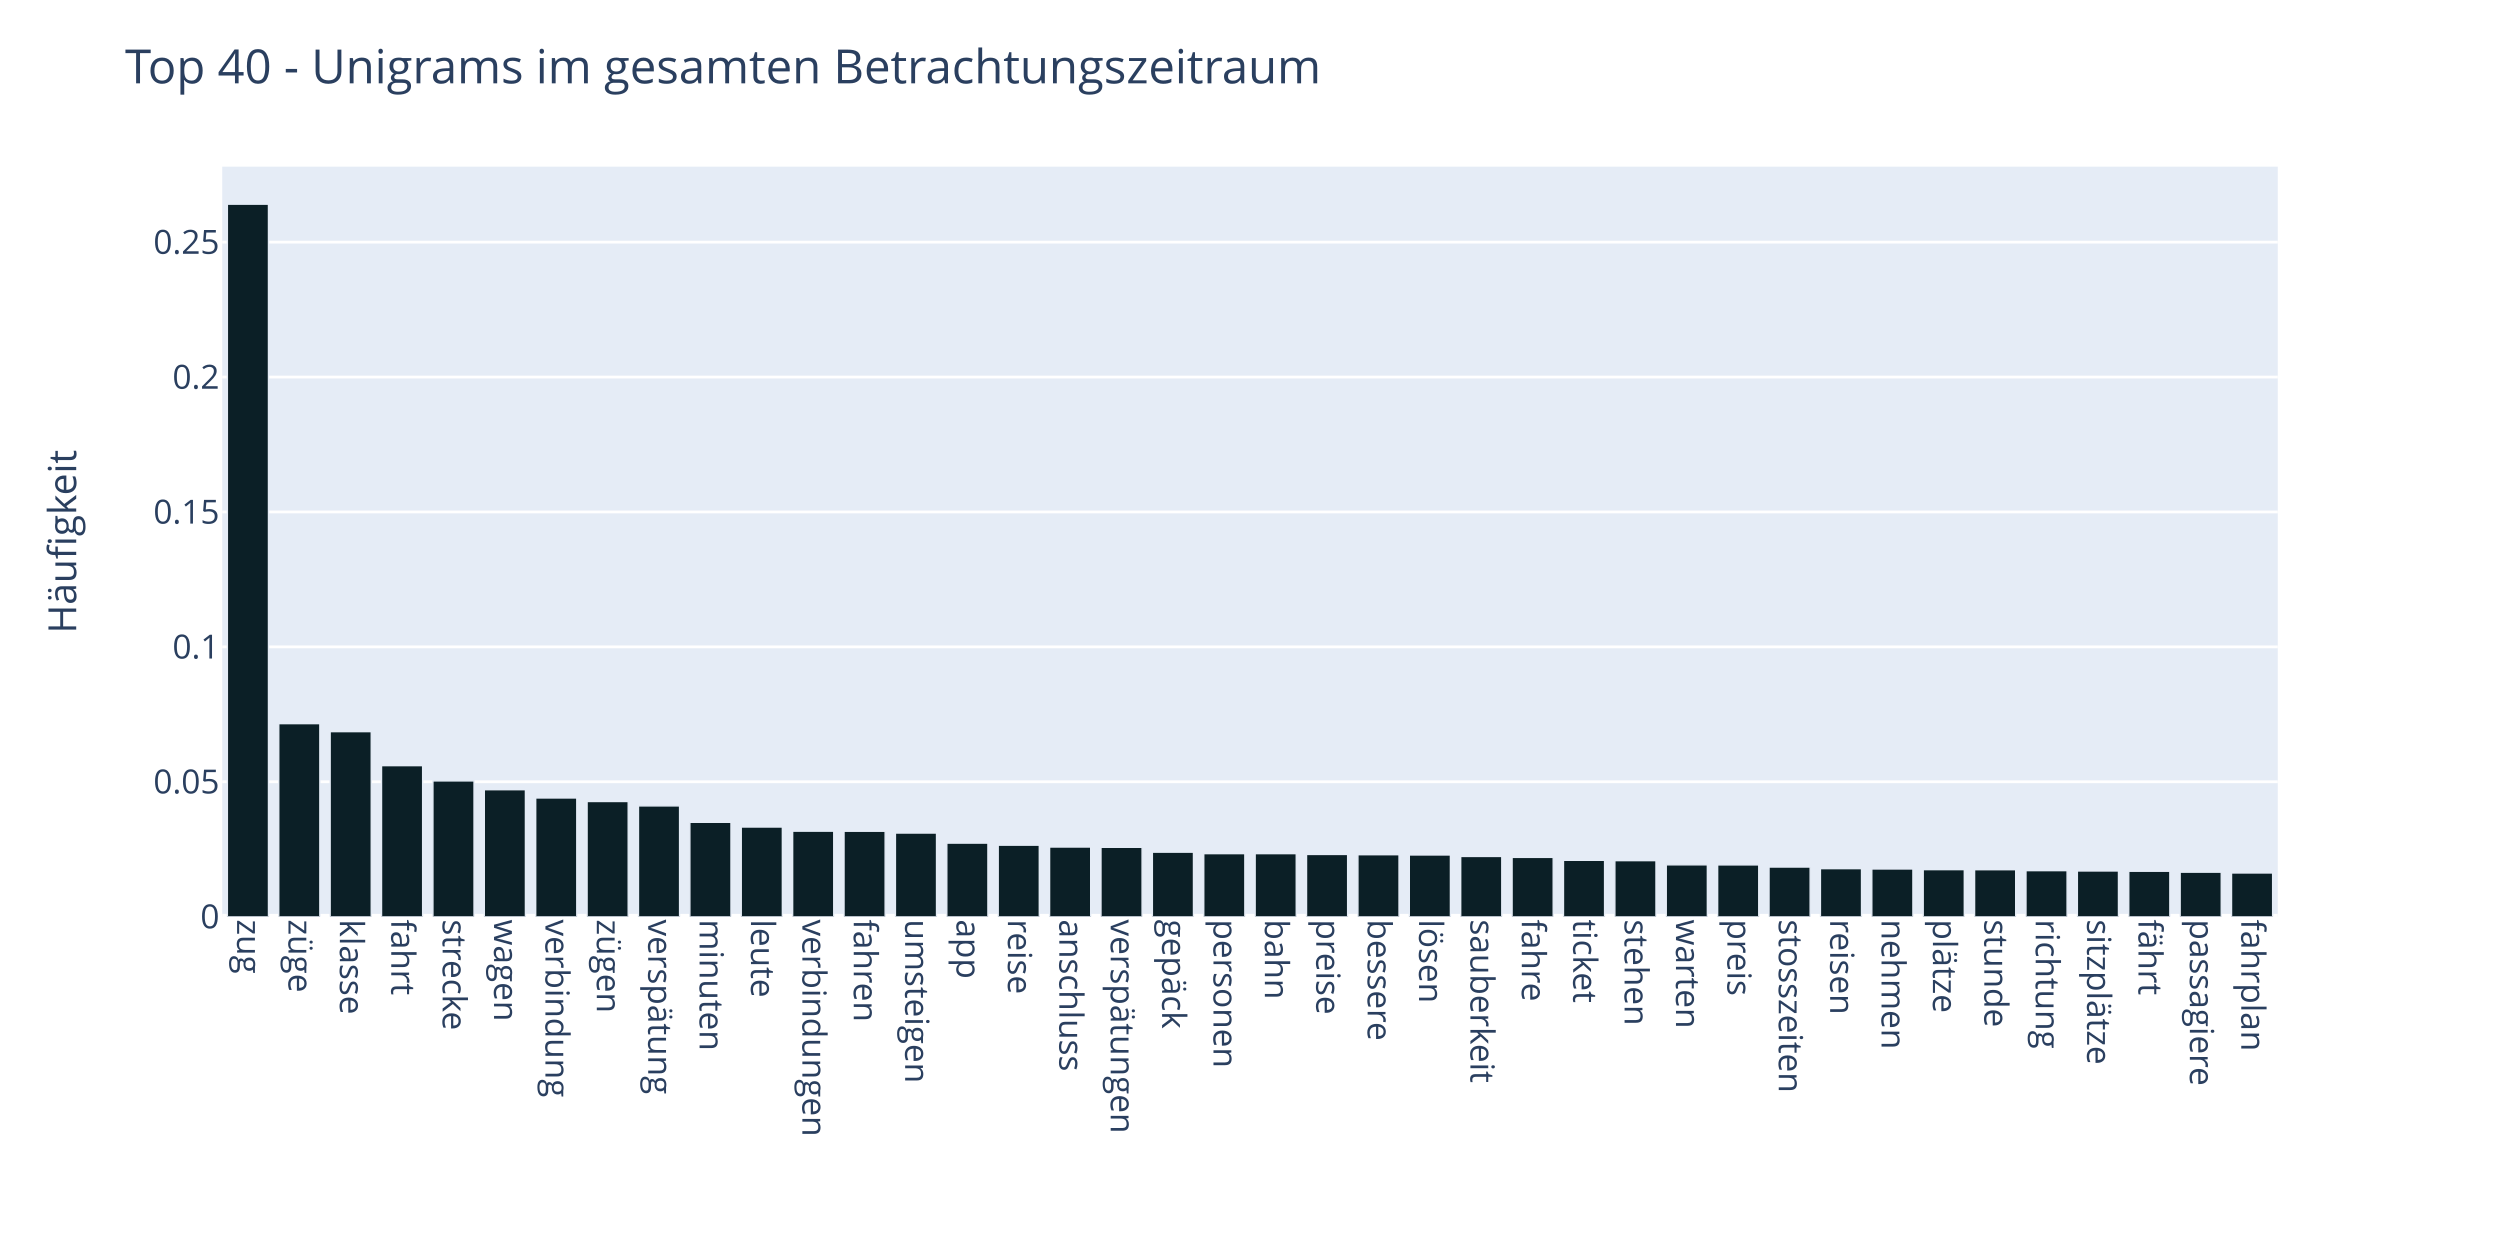
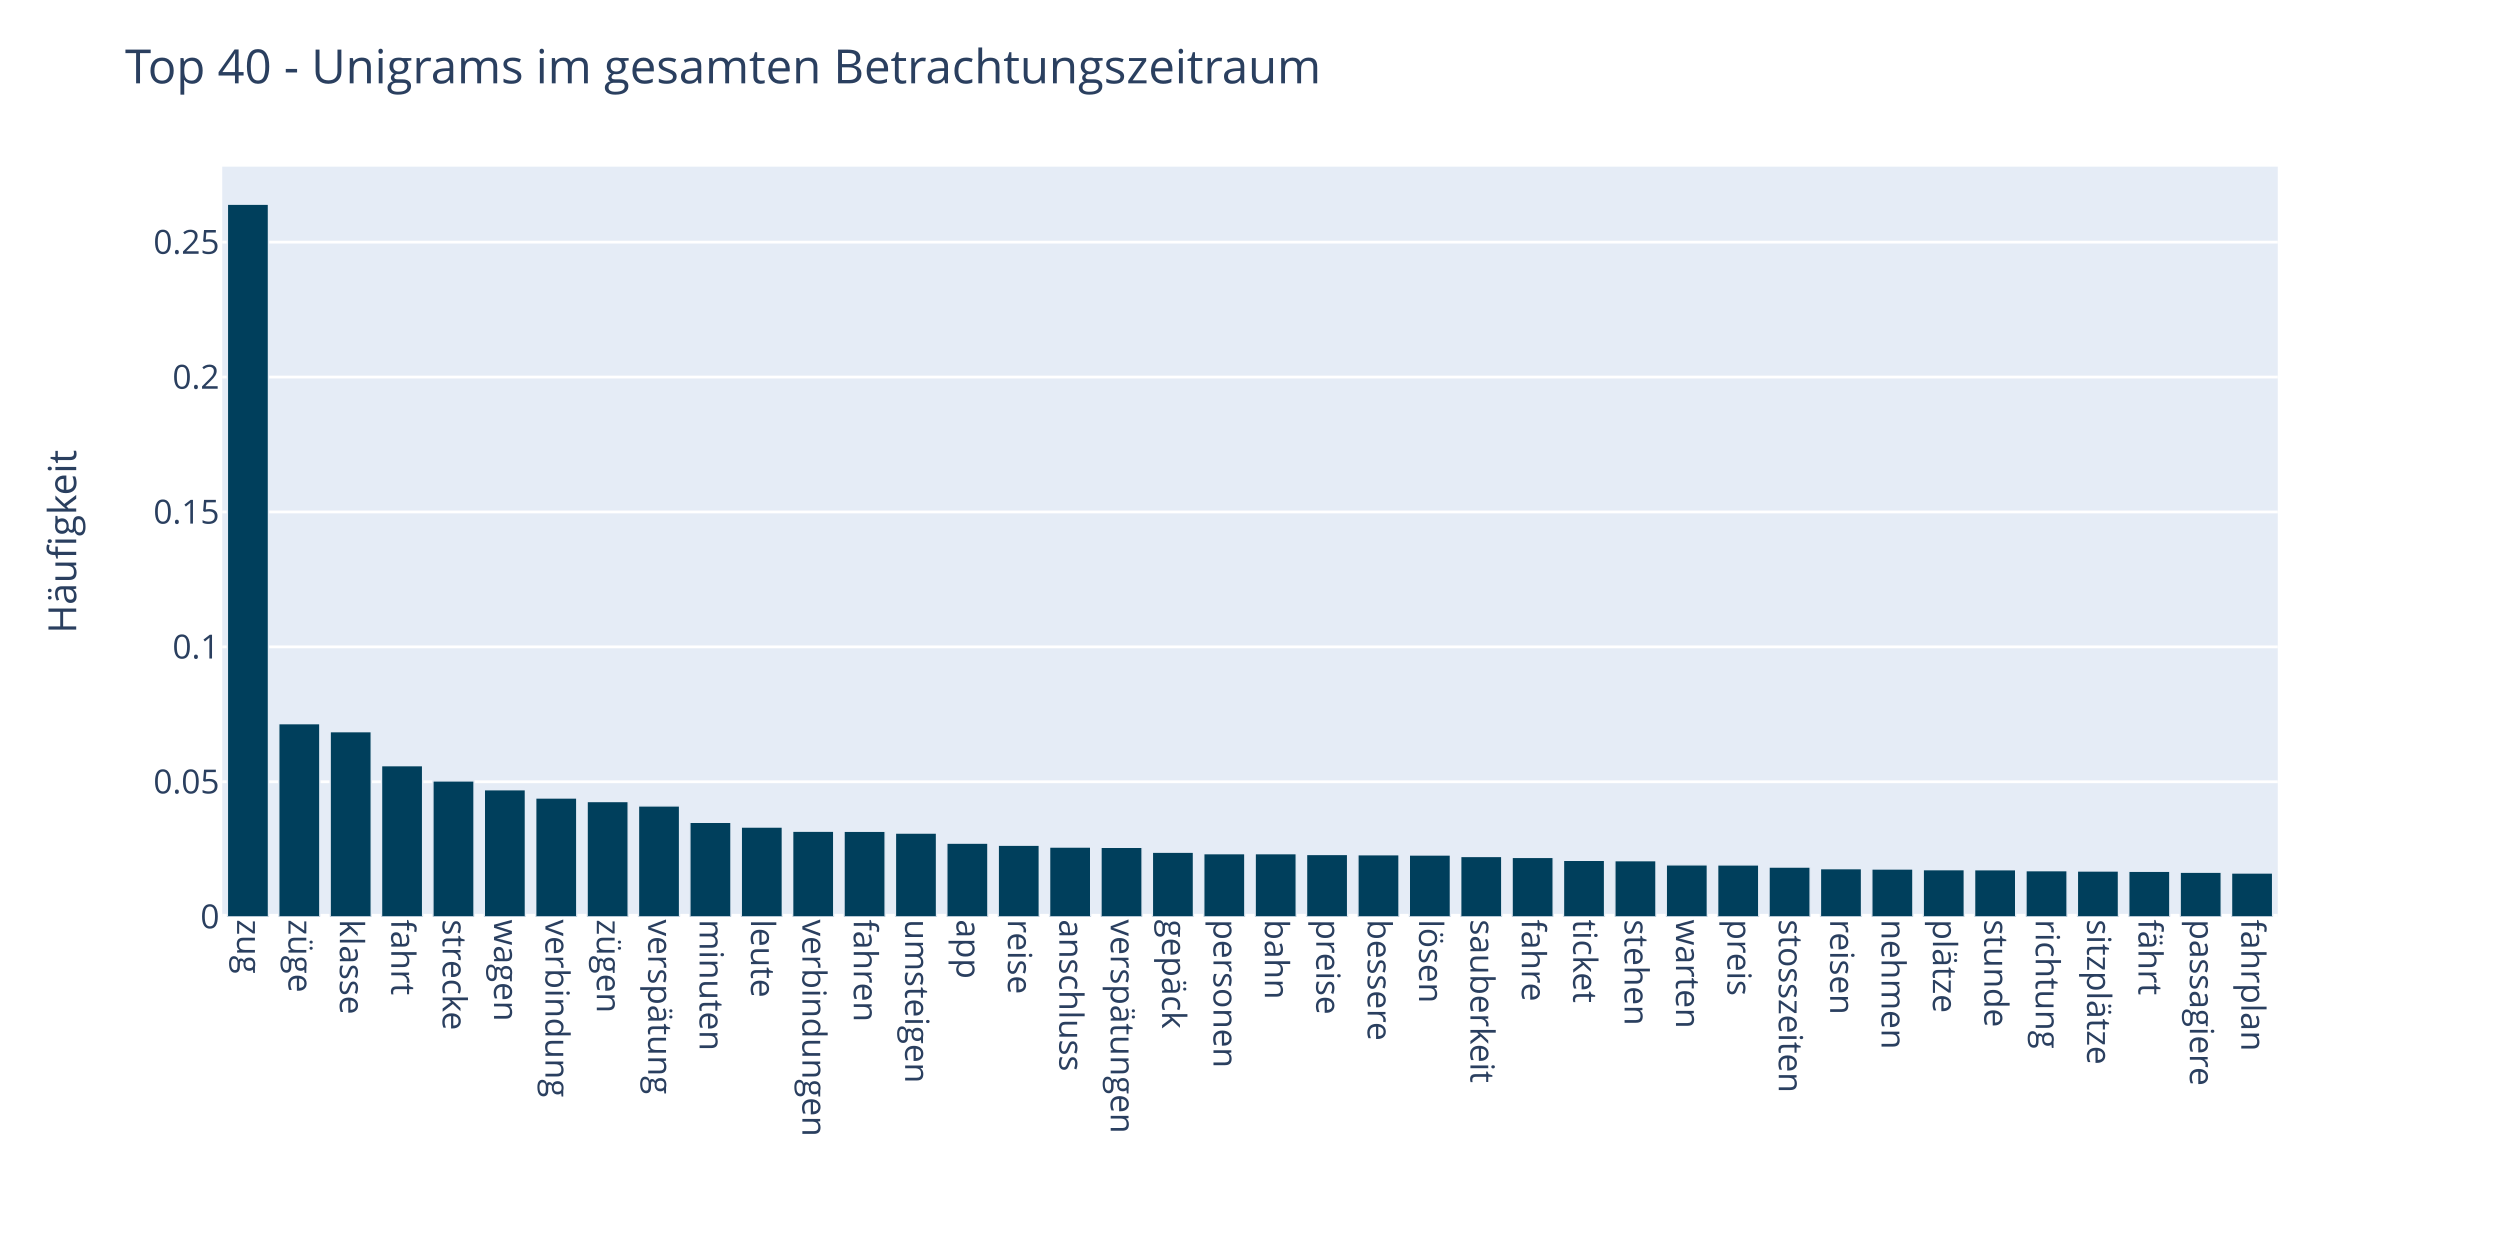
<svg xmlns="http://www.w3.org/2000/svg" class="main-svg" width="900" height="450" style="" viewBox="0 0 900 450">
  <rect x="0" y="0" width="900" height="450" style="fill: rgb(255, 255, 255); fill-opacity: 1;" />
-   <defs id="defs-cb35ce">
+   <defs id="defs-6d2ecf">
    <g class="clips">
-       <clipPath id="clipcb35cexyplot" class="plotclip">
+       <clipPath id="clip6d2ecfxyplot" class="plotclip">
        <rect width="740" height="270" />
      </clipPath>
-       <clipPath class="axesclip" id="clipcb35cex">
+       <clipPath class="axesclip" id="clip6d2ecfx">
        <rect x="80" y="0" width="740" height="450" />
      </clipPath>
-       <clipPath class="axesclip" id="clipcb35cey">
+       <clipPath class="axesclip" id="clip6d2ecfy">
        <rect x="0" y="60" width="900" height="270" />
      </clipPath>
-       <clipPath class="axesclip" id="clipcb35cexy">
+       <clipPath class="axesclip" id="clip6d2ecfxy">
        <rect x="80" y="60" width="740" height="270" />
      </clipPath>
    </g>
    <g class="gradients" />
    <g class="patterns" />
  </defs>
  <g class="bglayer">
    <rect class="bg" x="80" y="60" width="740" height="270" style="fill: rgb(229, 236, 246); fill-opacity: 1; stroke-width: 0;" />
  </g>
  <g class="layer-below">
    <g class="imagelayer" />
    <g class="shapelayer" />
  </g>
  <g class="cartesianlayer">
    <g class="subplot xy">
      <g class="layer-subplot">
        <g class="shapelayer" />
        <g class="imagelayer" />
      </g>
      <g class="minor-gridlayer">
        <g class="x" />
        <g class="y" />
      </g>
      <g class="gridlayer">
        <g class="x" />
        <g class="y">
          <path class="ygrid crisp" transform="translate(0,281.43)" d="M80,0h740" style="stroke: rgb(255, 255, 255); stroke-opacity: 1; stroke-width: 1px;" />
          <path class="ygrid crisp" transform="translate(0,232.87)" d="M80,0h740" style="stroke: rgb(255, 255, 255); stroke-opacity: 1; stroke-width: 1px;" />
          <path class="ygrid crisp" transform="translate(0,184.3)" d="M80,0h740" style="stroke: rgb(255, 255, 255); stroke-opacity: 1; stroke-width: 1px;" />
          <path class="ygrid crisp" transform="translate(0,135.74)" d="M80,0h740" style="stroke: rgb(255, 255, 255); stroke-opacity: 1; stroke-width: 1px;" />
          <path class="ygrid crisp" transform="translate(0,87.17)" d="M80,0h740" style="stroke: rgb(255, 255, 255); stroke-opacity: 1; stroke-width: 1px;" />
        </g>
      </g>
      <g class="zerolinelayer">
        <path class="yzl zl crisp" transform="translate(0,330)" d="M80,0h740" style="stroke: rgb(255, 255, 255); stroke-opacity: 1; stroke-width: 2px;" />
      </g>
      <path class="xlines-below" />
      <path class="ylines-below" />
      <g class="overlines-below" />
      <g class="xaxislayer-below" />
      <g class="yaxislayer-below" />
      <g class="overaxes-below" />
-       <g class="plot" transform="translate(80,60)" clip-path="url(#clipcb35cexyplot)">
+       <g class="plot" transform="translate(80,60)" clip-path="url(#clip6d2ecfxyplot)">
        <g class="barlayer mlayer">
          <g class="trace bars" style="opacity: 1;">
            <g class="points">
              <g class="point">
-                 <path d="M1.85,270V13.5H16.65V270Z" style="vector-effect: non-scaling-stroke; opacity: 1; stroke-width: 0.5px; fill: rgb(11, 31, 38); fill-opacity: 1; stroke: rgb(229, 236, 246); stroke-opacity: 1;" />
-               </g>
-               <g class="point">
-                 <path d="M20.35,270V200.52H35.15V270Z" style="vector-effect: non-scaling-stroke; opacity: 1; stroke-width: 0.5px; fill: rgb(11, 31, 38); fill-opacity: 1; stroke: rgb(229, 236, 246); stroke-opacity: 1;" />
-               </g>
-               <g class="point">
-                 <path d="M38.85,270V203.38H53.65V270Z" style="vector-effect: non-scaling-stroke; opacity: 1; stroke-width: 0.5px; fill: rgb(11, 31, 38); fill-opacity: 1; stroke: rgb(229, 236, 246); stroke-opacity: 1;" />
-               </g>
-               <g class="point">
-                 <path d="M57.35,270V215.63H72.15V270Z" style="vector-effect: non-scaling-stroke; opacity: 1; stroke-width: 0.5px; fill: rgb(11, 31, 38); fill-opacity: 1; stroke: rgb(229, 236, 246); stroke-opacity: 1;" />
-               </g>
-               <g class="point">
-                 <path d="M75.85,270V221.12H90.65V270Z" style="vector-effect: non-scaling-stroke; opacity: 1; stroke-width: 0.5px; fill: rgb(11, 31, 38); fill-opacity: 1; stroke: rgb(229, 236, 246); stroke-opacity: 1;" />
-               </g>
-               <g class="point">
-                 <path d="M94.35,270V224.29H109.15V270Z" style="vector-effect: non-scaling-stroke; opacity: 1; stroke-width: 0.5px; fill: rgb(11, 31, 38); fill-opacity: 1; stroke: rgb(229, 236, 246); stroke-opacity: 1;" />
-               </g>
-               <g class="point">
-                 <path d="M112.85,270V227.27H127.65V270Z" style="vector-effect: non-scaling-stroke; opacity: 1; stroke-width: 0.5px; fill: rgb(11, 31, 38); fill-opacity: 1; stroke: rgb(229, 236, 246); stroke-opacity: 1;" />
-               </g>
-               <g class="point">
-                 <path d="M131.35,270V228.55H146.15V270Z" style="vector-effect: non-scaling-stroke; opacity: 1; stroke-width: 0.5px; fill: rgb(11, 31, 38); fill-opacity: 1; stroke: rgb(229, 236, 246); stroke-opacity: 1;" />
-               </g>
-               <g class="point">
-                 <path d="M149.85,270V230.12H164.65V270Z" style="vector-effect: non-scaling-stroke; opacity: 1; stroke-width: 0.5px; fill: rgb(11, 31, 38); fill-opacity: 1; stroke: rgb(229, 236, 246); stroke-opacity: 1;" />
-               </g>
-               <g class="point">
-                 <path d="M168.35,270V236.04H183.15V270Z" style="vector-effect: non-scaling-stroke; opacity: 1; stroke-width: 0.5px; fill: rgb(11, 31, 38); fill-opacity: 1; stroke: rgb(229, 236, 246); stroke-opacity: 1;" />
-               </g>
-               <g class="point">
-                 <path d="M186.85,270V237.73H201.65V270Z" style="vector-effect: non-scaling-stroke; opacity: 1; stroke-width: 0.5px; fill: rgb(11, 31, 38); fill-opacity: 1; stroke: rgb(229, 236, 246); stroke-opacity: 1;" />
-               </g>
-               <g class="point">
-                 <path d="M205.35,270V239.21H220.15V270Z" style="vector-effect: non-scaling-stroke; opacity: 1; stroke-width: 0.5px; fill: rgb(11, 31, 38); fill-opacity: 1; stroke: rgb(229, 236, 246); stroke-opacity: 1;" />
-               </g>
-               <g class="point">
-                 <path d="M223.85,270V239.25H238.65V270Z" style="vector-effect: non-scaling-stroke; opacity: 1; stroke-width: 0.5px; fill: rgb(11, 31, 38); fill-opacity: 1; stroke: rgb(229, 236, 246); stroke-opacity: 1;" />
-               </g>
-               <g class="point">
-                 <path d="M242.35,270V239.9H257.15V270Z" style="vector-effect: non-scaling-stroke; opacity: 1; stroke-width: 0.5px; fill: rgb(11, 31, 38); fill-opacity: 1; stroke: rgb(229, 236, 246); stroke-opacity: 1;" />
-               </g>
-               <g class="point">
-                 <path d="M260.85,270V243.52H275.65V270Z" style="vector-effect: non-scaling-stroke; opacity: 1; stroke-width: 0.5px; fill: rgb(11, 31, 38); fill-opacity: 1; stroke: rgb(229, 236, 246); stroke-opacity: 1;" />
-               </g>
-               <g class="point">
-                 <path d="M279.35,270V244.26H294.15V270Z" style="vector-effect: non-scaling-stroke; opacity: 1; stroke-width: 0.5px; fill: rgb(11, 31, 38); fill-opacity: 1; stroke: rgb(229, 236, 246); stroke-opacity: 1;" />
-               </g>
-               <g class="point">
-                 <path d="M297.85,270V244.93H312.65V270Z" style="vector-effect: non-scaling-stroke; opacity: 1; stroke-width: 0.5px; fill: rgb(11, 31, 38); fill-opacity: 1; stroke: rgb(229, 236, 246); stroke-opacity: 1;" />
-               </g>
-               <g class="point">
-                 <path d="M316.35,270V245.02H331.15V270Z" style="vector-effect: non-scaling-stroke; opacity: 1; stroke-width: 0.5px; fill: rgb(11, 31, 38); fill-opacity: 1; stroke: rgb(229, 236, 246); stroke-opacity: 1;" />
-               </g>
-               <g class="point">
-                 <path d="M334.85,270V246.77H349.65V270Z" style="vector-effect: non-scaling-stroke; opacity: 1; stroke-width: 0.5px; fill: rgb(11, 31, 38); fill-opacity: 1; stroke: rgb(229, 236, 246); stroke-opacity: 1;" />
-               </g>
-               <g class="point">
-                 <path d="M353.35,270V247.3H368.15V270Z" style="vector-effect: non-scaling-stroke; opacity: 1; stroke-width: 0.5px; fill: rgb(11, 31, 38); fill-opacity: 1; stroke: rgb(229, 236, 246); stroke-opacity: 1;" />
-               </g>
-               <g class="point">
-                 <path d="M371.85,270V247.31H386.65V270Z" style="vector-effect: non-scaling-stroke; opacity: 1; stroke-width: 0.5px; fill: rgb(11, 31, 38); fill-opacity: 1; stroke: rgb(229, 236, 246); stroke-opacity: 1;" />
-               </g>
-               <g class="point">
-                 <path d="M390.35,270V247.6H405.15V270Z" style="vector-effect: non-scaling-stroke; opacity: 1; stroke-width: 0.5px; fill: rgb(11, 31, 38); fill-opacity: 1; stroke: rgb(229, 236, 246); stroke-opacity: 1;" />
-               </g>
-               <g class="point">
-                 <path d="M408.85,270V247.69H423.65V270Z" style="vector-effect: non-scaling-stroke; opacity: 1; stroke-width: 0.5px; fill: rgb(11, 31, 38); fill-opacity: 1; stroke: rgb(229, 236, 246); stroke-opacity: 1;" />
-               </g>
-               <g class="point">
-                 <path d="M427.35,270V247.79H442.15V270Z" style="vector-effect: non-scaling-stroke; opacity: 1; stroke-width: 0.5px; fill: rgb(11, 31, 38); fill-opacity: 1; stroke: rgb(229, 236, 246); stroke-opacity: 1;" />
-               </g>
-               <g class="point">
-                 <path d="M445.85,270V248.32H460.65V270Z" style="vector-effect: non-scaling-stroke; opacity: 1; stroke-width: 0.5px; fill: rgb(11, 31, 38); fill-opacity: 1; stroke: rgb(229, 236, 246); stroke-opacity: 1;" />
-               </g>
-               <g class="point">
-                 <path d="M464.35,270V248.66H479.15V270Z" style="vector-effect: non-scaling-stroke; opacity: 1; stroke-width: 0.5px; fill: rgb(11, 31, 38); fill-opacity: 1; stroke: rgb(229, 236, 246); stroke-opacity: 1;" />
-               </g>
-               <g class="point">
-                 <path d="M482.85,270V249.71H497.65V270Z" style="vector-effect: non-scaling-stroke; opacity: 1; stroke-width: 0.5px; fill: rgb(11, 31, 38); fill-opacity: 1; stroke: rgb(229, 236, 246); stroke-opacity: 1;" />
-               </g>
-               <g class="point">
-                 <path d="M501.35,270V249.83H516.15V270Z" style="vector-effect: non-scaling-stroke; opacity: 1; stroke-width: 0.5px; fill: rgb(11, 31, 38); fill-opacity: 1; stroke: rgb(229, 236, 246); stroke-opacity: 1;" />
-               </g>
-               <g class="point">
-                 <path d="M519.85,270V251.33H534.65V270Z" style="vector-effect: non-scaling-stroke; opacity: 1; stroke-width: 0.5px; fill: rgb(11, 31, 38); fill-opacity: 1; stroke: rgb(229, 236, 246); stroke-opacity: 1;" />
-               </g>
-               <g class="point">
-                 <path d="M538.35,270V251.37H553.15V270Z" style="vector-effect: non-scaling-stroke; opacity: 1; stroke-width: 0.5px; fill: rgb(11, 31, 38); fill-opacity: 1; stroke: rgb(229, 236, 246); stroke-opacity: 1;" />
-               </g>
-               <g class="point">
-                 <path d="M556.85,270V252.14H571.65V270Z" style="vector-effect: non-scaling-stroke; opacity: 1; stroke-width: 0.5px; fill: rgb(11, 31, 38); fill-opacity: 1; stroke: rgb(229, 236, 246); stroke-opacity: 1;" />
-               </g>
-               <g class="point">
-                 <path d="M575.35,270V252.72H590.15V270Z" style="vector-effect: non-scaling-stroke; opacity: 1; stroke-width: 0.5px; fill: rgb(11, 31, 38); fill-opacity: 1; stroke: rgb(229, 236, 246); stroke-opacity: 1;" />
-               </g>
-               <g class="point">
-                 <path d="M593.85,270V252.84H608.65V270Z" style="vector-effect: non-scaling-stroke; opacity: 1; stroke-width: 0.5px; fill: rgb(11, 31, 38); fill-opacity: 1; stroke: rgb(229, 236, 246); stroke-opacity: 1;" />
-               </g>
-               <g class="point">
-                 <path d="M612.35,270V253.08H627.15V270Z" style="vector-effect: non-scaling-stroke; opacity: 1; stroke-width: 0.5px; fill: rgb(11, 31, 38); fill-opacity: 1; stroke: rgb(229, 236, 246); stroke-opacity: 1;" />
-               </g>
-               <g class="point">
-                 <path d="M630.85,270V253.09H645.65V270Z" style="vector-effect: non-scaling-stroke; opacity: 1; stroke-width: 0.5px; fill: rgb(11, 31, 38); fill-opacity: 1; stroke: rgb(229, 236, 246); stroke-opacity: 1;" />
-               </g>
-               <g class="point">
-                 <path d="M649.35,270V253.43H664.15V270Z" style="vector-effect: non-scaling-stroke; opacity: 1; stroke-width: 0.5px; fill: rgb(11, 31, 38); fill-opacity: 1; stroke: rgb(229, 236, 246); stroke-opacity: 1;" />
-               </g>
-               <g class="point">
-                 <path d="M667.85,270V253.56H682.65V270Z" style="vector-effect: non-scaling-stroke; opacity: 1; stroke-width: 0.5px; fill: rgb(11, 31, 38); fill-opacity: 1; stroke: rgb(229, 236, 246); stroke-opacity: 1;" />
-               </g>
-               <g class="point">
-                 <path d="M686.35,270V253.65H701.15V270Z" style="vector-effect: non-scaling-stroke; opacity: 1; stroke-width: 0.5px; fill: rgb(11, 31, 38); fill-opacity: 1; stroke: rgb(229, 236, 246); stroke-opacity: 1;" />
-               </g>
-               <g class="point">
-                 <path d="M704.85,270V253.98H719.65V270Z" style="vector-effect: non-scaling-stroke; opacity: 1; stroke-width: 0.5px; fill: rgb(11, 31, 38); fill-opacity: 1; stroke: rgb(229, 236, 246); stroke-opacity: 1;" />
-               </g>
-               <g class="point">
-                 <path d="M723.35,270V254.27H738.15V270Z" style="vector-effect: non-scaling-stroke; opacity: 1; stroke-width: 0.5px; fill: rgb(11, 31, 38); fill-opacity: 1; stroke: rgb(229, 236, 246); stroke-opacity: 1;" />
+                 <path d="M1.85,270V13.5H16.65V270Z" style="vector-effect: non-scaling-stroke; opacity: 1; stroke-width: 0.5px; fill: rgb(0, 63, 92); fill-opacity: 1; stroke: rgb(229, 236, 246); stroke-opacity: 1;" />
+               </g>
+               <g class="point">
+                 <path d="M20.35,270V200.52H35.15V270Z" style="vector-effect: non-scaling-stroke; opacity: 1; stroke-width: 0.5px; fill: rgb(0, 63, 92); fill-opacity: 1; stroke: rgb(229, 236, 246); stroke-opacity: 1;" />
+               </g>
+               <g class="point">
+                 <path d="M38.85,270V203.38H53.65V270Z" style="vector-effect: non-scaling-stroke; opacity: 1; stroke-width: 0.5px; fill: rgb(0, 63, 92); fill-opacity: 1; stroke: rgb(229, 236, 246); stroke-opacity: 1;" />
+               </g>
+               <g class="point">
+                 <path d="M57.35,270V215.63H72.15V270Z" style="vector-effect: non-scaling-stroke; opacity: 1; stroke-width: 0.5px; fill: rgb(0, 63, 92); fill-opacity: 1; stroke: rgb(229, 236, 246); stroke-opacity: 1;" />
+               </g>
+               <g class="point">
+                 <path d="M75.85,270V221.12H90.65V270Z" style="vector-effect: non-scaling-stroke; opacity: 1; stroke-width: 0.5px; fill: rgb(0, 63, 92); fill-opacity: 1; stroke: rgb(229, 236, 246); stroke-opacity: 1;" />
+               </g>
+               <g class="point">
+                 <path d="M94.35,270V224.29H109.15V270Z" style="vector-effect: non-scaling-stroke; opacity: 1; stroke-width: 0.5px; fill: rgb(0, 63, 92); fill-opacity: 1; stroke: rgb(229, 236, 246); stroke-opacity: 1;" />
+               </g>
+               <g class="point">
+                 <path d="M112.85,270V227.27H127.65V270Z" style="vector-effect: non-scaling-stroke; opacity: 1; stroke-width: 0.5px; fill: rgb(0, 63, 92); fill-opacity: 1; stroke: rgb(229, 236, 246); stroke-opacity: 1;" />
+               </g>
+               <g class="point">
+                 <path d="M131.35,270V228.55H146.15V270Z" style="vector-effect: non-scaling-stroke; opacity: 1; stroke-width: 0.5px; fill: rgb(0, 63, 92); fill-opacity: 1; stroke: rgb(229, 236, 246); stroke-opacity: 1;" />
+               </g>
+               <g class="point">
+                 <path d="M149.85,270V230.12H164.65V270Z" style="vector-effect: non-scaling-stroke; opacity: 1; stroke-width: 0.5px; fill: rgb(0, 63, 92); fill-opacity: 1; stroke: rgb(229, 236, 246); stroke-opacity: 1;" />
+               </g>
+               <g class="point">
+                 <path d="M168.35,270V236.04H183.15V270Z" style="vector-effect: non-scaling-stroke; opacity: 1; stroke-width: 0.5px; fill: rgb(0, 63, 92); fill-opacity: 1; stroke: rgb(229, 236, 246); stroke-opacity: 1;" />
+               </g>
+               <g class="point">
+                 <path d="M186.85,270V237.73H201.65V270Z" style="vector-effect: non-scaling-stroke; opacity: 1; stroke-width: 0.5px; fill: rgb(0, 63, 92); fill-opacity: 1; stroke: rgb(229, 236, 246); stroke-opacity: 1;" />
+               </g>
+               <g class="point">
+                 <path d="M205.35,270V239.21H220.15V270Z" style="vector-effect: non-scaling-stroke; opacity: 1; stroke-width: 0.5px; fill: rgb(0, 63, 92); fill-opacity: 1; stroke: rgb(229, 236, 246); stroke-opacity: 1;" />
+               </g>
+               <g class="point">
+                 <path d="M223.85,270V239.25H238.65V270Z" style="vector-effect: non-scaling-stroke; opacity: 1; stroke-width: 0.5px; fill: rgb(0, 63, 92); fill-opacity: 1; stroke: rgb(229, 236, 246); stroke-opacity: 1;" />
+               </g>
+               <g class="point">
+                 <path d="M242.35,270V239.9H257.15V270Z" style="vector-effect: non-scaling-stroke; opacity: 1; stroke-width: 0.5px; fill: rgb(0, 63, 92); fill-opacity: 1; stroke: rgb(229, 236, 246); stroke-opacity: 1;" />
+               </g>
+               <g class="point">
+                 <path d="M260.85,270V243.52H275.65V270Z" style="vector-effect: non-scaling-stroke; opacity: 1; stroke-width: 0.5px; fill: rgb(0, 63, 92); fill-opacity: 1; stroke: rgb(229, 236, 246); stroke-opacity: 1;" />
+               </g>
+               <g class="point">
+                 <path d="M279.35,270V244.26H294.15V270Z" style="vector-effect: non-scaling-stroke; opacity: 1; stroke-width: 0.5px; fill: rgb(0, 63, 92); fill-opacity: 1; stroke: rgb(229, 236, 246); stroke-opacity: 1;" />
+               </g>
+               <g class="point">
+                 <path d="M297.85,270V244.93H312.65V270Z" style="vector-effect: non-scaling-stroke; opacity: 1; stroke-width: 0.5px; fill: rgb(0, 63, 92); fill-opacity: 1; stroke: rgb(229, 236, 246); stroke-opacity: 1;" />
+               </g>
+               <g class="point">
+                 <path d="M316.35,270V245.02H331.15V270Z" style="vector-effect: non-scaling-stroke; opacity: 1; stroke-width: 0.5px; fill: rgb(0, 63, 92); fill-opacity: 1; stroke: rgb(229, 236, 246); stroke-opacity: 1;" />
+               </g>
+               <g class="point">
+                 <path d="M334.85,270V246.77H349.65V270Z" style="vector-effect: non-scaling-stroke; opacity: 1; stroke-width: 0.5px; fill: rgb(0, 63, 92); fill-opacity: 1; stroke: rgb(229, 236, 246); stroke-opacity: 1;" />
+               </g>
+               <g class="point">
+                 <path d="M353.35,270V247.3H368.15V270Z" style="vector-effect: non-scaling-stroke; opacity: 1; stroke-width: 0.5px; fill: rgb(0, 63, 92); fill-opacity: 1; stroke: rgb(229, 236, 246); stroke-opacity: 1;" />
+               </g>
+               <g class="point">
+                 <path d="M371.85,270V247.31H386.65V270Z" style="vector-effect: non-scaling-stroke; opacity: 1; stroke-width: 0.5px; fill: rgb(0, 63, 92); fill-opacity: 1; stroke: rgb(229, 236, 246); stroke-opacity: 1;" />
+               </g>
+               <g class="point">
+                 <path d="M390.35,270V247.6H405.15V270Z" style="vector-effect: non-scaling-stroke; opacity: 1; stroke-width: 0.5px; fill: rgb(0, 63, 92); fill-opacity: 1; stroke: rgb(229, 236, 246); stroke-opacity: 1;" />
+               </g>
+               <g class="point">
+                 <path d="M408.85,270V247.69H423.65V270Z" style="vector-effect: non-scaling-stroke; opacity: 1; stroke-width: 0.5px; fill: rgb(0, 63, 92); fill-opacity: 1; stroke: rgb(229, 236, 246); stroke-opacity: 1;" />
+               </g>
+               <g class="point">
+                 <path d="M427.35,270V247.79H442.15V270Z" style="vector-effect: non-scaling-stroke; opacity: 1; stroke-width: 0.5px; fill: rgb(0, 63, 92); fill-opacity: 1; stroke: rgb(229, 236, 246); stroke-opacity: 1;" />
+               </g>
+               <g class="point">
+                 <path d="M445.85,270V248.32H460.65V270Z" style="vector-effect: non-scaling-stroke; opacity: 1; stroke-width: 0.5px; fill: rgb(0, 63, 92); fill-opacity: 1; stroke: rgb(229, 236, 246); stroke-opacity: 1;" />
+               </g>
+               <g class="point">
+                 <path d="M464.35,270V248.66H479.15V270Z" style="vector-effect: non-scaling-stroke; opacity: 1; stroke-width: 0.5px; fill: rgb(0, 63, 92); fill-opacity: 1; stroke: rgb(229, 236, 246); stroke-opacity: 1;" />
+               </g>
+               <g class="point">
+                 <path d="M482.85,270V249.71H497.65V270Z" style="vector-effect: non-scaling-stroke; opacity: 1; stroke-width: 0.5px; fill: rgb(0, 63, 92); fill-opacity: 1; stroke: rgb(229, 236, 246); stroke-opacity: 1;" />
+               </g>
+               <g class="point">
+                 <path d="M501.35,270V249.83H516.15V270Z" style="vector-effect: non-scaling-stroke; opacity: 1; stroke-width: 0.5px; fill: rgb(0, 63, 92); fill-opacity: 1; stroke: rgb(229, 236, 246); stroke-opacity: 1;" />
+               </g>
+               <g class="point">
+                 <path d="M519.85,270V251.33H534.65V270Z" style="vector-effect: non-scaling-stroke; opacity: 1; stroke-width: 0.5px; fill: rgb(0, 63, 92); fill-opacity: 1; stroke: rgb(229, 236, 246); stroke-opacity: 1;" />
+               </g>
+               <g class="point">
+                 <path d="M538.35,270V251.37H553.15V270Z" style="vector-effect: non-scaling-stroke; opacity: 1; stroke-width: 0.5px; fill: rgb(0, 63, 92); fill-opacity: 1; stroke: rgb(229, 236, 246); stroke-opacity: 1;" />
+               </g>
+               <g class="point">
+                 <path d="M556.85,270V252.14H571.65V270Z" style="vector-effect: non-scaling-stroke; opacity: 1; stroke-width: 0.5px; fill: rgb(0, 63, 92); fill-opacity: 1; stroke: rgb(229, 236, 246); stroke-opacity: 1;" />
+               </g>
+               <g class="point">
+                 <path d="M575.35,270V252.72H590.15V270Z" style="vector-effect: non-scaling-stroke; opacity: 1; stroke-width: 0.5px; fill: rgb(0, 63, 92); fill-opacity: 1; stroke: rgb(229, 236, 246); stroke-opacity: 1;" />
+               </g>
+               <g class="point">
+                 <path d="M593.85,270V252.84H608.65V270Z" style="vector-effect: non-scaling-stroke; opacity: 1; stroke-width: 0.5px; fill: rgb(0, 63, 92); fill-opacity: 1; stroke: rgb(229, 236, 246); stroke-opacity: 1;" />
+               </g>
+               <g class="point">
+                 <path d="M612.35,270V253.08H627.15V270Z" style="vector-effect: non-scaling-stroke; opacity: 1; stroke-width: 0.5px; fill: rgb(0, 63, 92); fill-opacity: 1; stroke: rgb(229, 236, 246); stroke-opacity: 1;" />
+               </g>
+               <g class="point">
+                 <path d="M630.85,270V253.09H645.65V270Z" style="vector-effect: non-scaling-stroke; opacity: 1; stroke-width: 0.5px; fill: rgb(0, 63, 92); fill-opacity: 1; stroke: rgb(229, 236, 246); stroke-opacity: 1;" />
+               </g>
+               <g class="point">
+                 <path d="M649.35,270V253.43H664.15V270Z" style="vector-effect: non-scaling-stroke; opacity: 1; stroke-width: 0.5px; fill: rgb(0, 63, 92); fill-opacity: 1; stroke: rgb(229, 236, 246); stroke-opacity: 1;" />
+               </g>
+               <g class="point">
+                 <path d="M667.85,270V253.56H682.65V270Z" style="vector-effect: non-scaling-stroke; opacity: 1; stroke-width: 0.5px; fill: rgb(0, 63, 92); fill-opacity: 1; stroke: rgb(229, 236, 246); stroke-opacity: 1;" />
+               </g>
+               <g class="point">
+                 <path d="M686.35,270V253.65H701.15V270Z" style="vector-effect: non-scaling-stroke; opacity: 1; stroke-width: 0.5px; fill: rgb(0, 63, 92); fill-opacity: 1; stroke: rgb(229, 236, 246); stroke-opacity: 1;" />
+               </g>
+               <g class="point">
+                 <path d="M704.85,270V253.98H719.65V270Z" style="vector-effect: non-scaling-stroke; opacity: 1; stroke-width: 0.5px; fill: rgb(0, 63, 92); fill-opacity: 1; stroke: rgb(229, 236, 246); stroke-opacity: 1;" />
+               </g>
+               <g class="point">
+                 <path d="M723.35,270V254.27H738.15V270Z" style="vector-effect: non-scaling-stroke; opacity: 1; stroke-width: 0.5px; fill: rgb(0, 63, 92); fill-opacity: 1; stroke: rgb(229, 236, 246); stroke-opacity: 1;" />
              </g>
            </g>
          </g>
        </g>
      </g>
      <g class="overplot" />
      <path class="xlines-above crisp" d="M0,0" style="fill: none;" />
      <path class="ylines-above crisp" d="M0,0" style="fill: none;" />
      <g class="overlines-above" />
      <g class="xaxislayer-above">
        <g class="xtick">
          <text text-anchor="start" x="2.1" y="337" transform="translate(89.25,0) rotate(90,2.1,331)" style="font-family: 'Open Sans', verdana, arial, sans-serif; font-size: 12px; fill: rgb(42, 63, 95); fill-opacity: 1; white-space: pre; opacity: 1;">zug</text>
        </g>
        <g class="xtick">
          <text text-anchor="start" x="2.1" y="337" transform="translate(107.75,0) rotate(90,2.1,331)" style="font-family: 'Open Sans', verdana, arial, sans-serif; font-size: 12px; fill: rgb(42, 63, 95); fill-opacity: 1; white-space: pre; opacity: 1;">züge</text>
        </g>
        <g class="xtick">
          <text text-anchor="start" x="2.1" y="337" transform="translate(126.25,0) rotate(90,2.1,331)" style="font-family: 'Open Sans', verdana, arial, sans-serif; font-size: 12px; fill: rgb(42, 63, 95); fill-opacity: 1; white-space: pre; opacity: 1;">klasse</text>
        </g>
        <g class="xtick">
          <text text-anchor="start" x="2.1" y="337" transform="translate(144.75,0) rotate(90,2.1,331)" style="font-family: 'Open Sans', verdana, arial, sans-serif; font-size: 12px; fill: rgb(42, 63, 95); fill-opacity: 1; white-space: pre; opacity: 1;">fahrt</text>
        </g>
        <g class="xtick">
          <text text-anchor="start" x="2.1" y="337" transform="translate(163.25,0) rotate(90,2.1,331)" style="font-family: 'Open Sans', verdana, arial, sans-serif; font-size: 12px; fill: rgb(42, 63, 95); fill-opacity: 1; white-space: pre; opacity: 1;">strecke</text>
        </g>
        <g class="xtick">
          <text text-anchor="start" x="2.1" y="337" transform="translate(181.75,0) rotate(90,2.1,331)" style="font-family: 'Open Sans', verdana, arial, sans-serif; font-size: 12px; fill: rgb(42, 63, 95); fill-opacity: 1; white-space: pre; opacity: 1;">wagen</text>
        </g>
        <g class="xtick">
          <text text-anchor="start" x="2.1" y="337" transform="translate(200.25,0) rotate(90,2.1,331)" style="font-family: 'Open Sans', verdana, arial, sans-serif; font-size: 12px; fill: rgb(42, 63, 95); fill-opacity: 1; white-space: pre; opacity: 1;">verbindung</text>
        </g>
        <g class="xtick">
          <text text-anchor="start" x="2.1" y="337" transform="translate(218.75,0) rotate(90,2.1,331)" style="font-family: 'Open Sans', verdana, arial, sans-serif; font-size: 12px; fill: rgb(42, 63, 95); fill-opacity: 1; white-space: pre; opacity: 1;">zügen</text>
        </g>
        <g class="xtick">
          <text text-anchor="start" x="2.1" y="337" transform="translate(237.25,0) rotate(90,2.1,331)" style="font-family: 'Open Sans', verdana, arial, sans-serif; font-size: 12px; fill: rgb(42, 63, 95); fill-opacity: 1; white-space: pre; opacity: 1;">verspätung</text>
        </g>
        <g class="xtick">
          <text text-anchor="start" x="2.1" y="337" transform="translate(255.75,0) rotate(90,2.1,331)" style="font-family: 'Open Sans', verdana, arial, sans-serif; font-size: 12px; fill: rgb(42, 63, 95); fill-opacity: 1; white-space: pre; opacity: 1;">minuten</text>
        </g>
        <g class="xtick">
          <text text-anchor="start" x="2.1" y="337" transform="translate(274.25,0) rotate(90,2.1,331)" style="font-family: 'Open Sans', verdana, arial, sans-serif; font-size: 12px; fill: rgb(42, 63, 95); fill-opacity: 1; white-space: pre; opacity: 1;">leute</text>
        </g>
        <g class="xtick">
          <text text-anchor="start" x="2.1" y="337" transform="translate(292.75,0) rotate(90,2.1,331)" style="font-family: 'Open Sans', verdana, arial, sans-serif; font-size: 12px; fill: rgb(42, 63, 95); fill-opacity: 1; white-space: pre; opacity: 1;">verbindungen</text>
        </g>
        <g class="xtick">
          <text text-anchor="start" x="2.1" y="337" transform="translate(311.25,0) rotate(90,2.1,331)" style="font-family: 'Open Sans', verdana, arial, sans-serif; font-size: 12px; fill: rgb(42, 63, 95); fill-opacity: 1; white-space: pre; opacity: 1;">fahren</text>
        </g>
        <g class="xtick">
          <text text-anchor="start" x="2.1" y="337" transform="translate(329.75,0) rotate(90,2.1,331)" style="font-family: 'Open Sans', verdana, arial, sans-serif; font-size: 12px; fill: rgb(42, 63, 95); fill-opacity: 1; white-space: pre; opacity: 1;">umsteigen</text>
        </g>
        <g class="xtick">
          <text text-anchor="start" x="2.1" y="337" transform="translate(348.25,0) rotate(90,2.1,331)" style="font-family: 'Open Sans', verdana, arial, sans-serif; font-size: 12px; fill: rgb(42, 63, 95); fill-opacity: 1; white-space: pre; opacity: 1;">app</text>
        </g>
        <g class="xtick">
          <text text-anchor="start" x="2.1" y="337" transform="translate(366.75,0) rotate(90,2.1,331)" style="font-family: 'Open Sans', verdana, arial, sans-serif; font-size: 12px; fill: rgb(42, 63, 95); fill-opacity: 1; white-space: pre; opacity: 1;">reise</text>
        </g>
        <g class="xtick">
          <text text-anchor="start" x="2.1" y="337" transform="translate(385.25,0) rotate(90,2.1,331)" style="font-family: 'Open Sans', verdana, arial, sans-serif; font-size: 12px; fill: rgb(42, 63, 95); fill-opacity: 1; white-space: pre; opacity: 1;">anschluss</text>
        </g>
        <g class="xtick">
          <text text-anchor="start" x="2.1" y="337" transform="translate(403.75,0) rotate(90,2.1,331)" style="font-family: 'Open Sans', verdana, arial, sans-serif; font-size: 12px; fill: rgb(42, 63, 95); fill-opacity: 1; white-space: pre; opacity: 1;">verspätungen</text>
        </g>
        <g class="xtick">
          <text text-anchor="start" x="2.1" y="337" transform="translate(422.25,0) rotate(90,2.1,331)" style="font-family: 'Open Sans', verdana, arial, sans-serif; font-size: 12px; fill: rgb(42, 63, 95); fill-opacity: 1; white-space: pre; opacity: 1;">gepäck</text>
        </g>
        <g class="xtick">
          <text text-anchor="start" x="2.1" y="337" transform="translate(440.75,0) rotate(90,2.1,331)" style="font-family: 'Open Sans', verdana, arial, sans-serif; font-size: 12px; fill: rgb(42, 63, 95); fill-opacity: 1; white-space: pre; opacity: 1;">personen</text>
        </g>
        <g class="xtick">
          <text text-anchor="start" x="2.1" y="337" transform="translate(459.25,0) rotate(90,2.1,331)" style="font-family: 'Open Sans', verdana, arial, sans-serif; font-size: 12px; fill: rgb(42, 63, 95); fill-opacity: 1; white-space: pre; opacity: 1;">bahn</text>
        </g>
        <g class="xtick">
          <text text-anchor="start" x="2.1" y="337" transform="translate(477.75,0) rotate(90,2.1,331)" style="font-family: 'Open Sans', verdana, arial, sans-serif; font-size: 12px; fill: rgb(42, 63, 95); fill-opacity: 1; white-space: pre; opacity: 1;">preise</text>
        </g>
        <g class="xtick">
          <text text-anchor="start" x="2.1" y="337" transform="translate(496.25,0) rotate(90,2.1,331)" style="font-family: 'Open Sans', verdana, arial, sans-serif; font-size: 12px; fill: rgb(42, 63, 95); fill-opacity: 1; white-space: pre; opacity: 1;">bessere</text>
        </g>
        <g class="xtick">
          <text text-anchor="start" x="2.1" y="337" transform="translate(514.75,0) rotate(90,2.1,331)" style="font-family: 'Open Sans', verdana, arial, sans-serif; font-size: 12px; fill: rgb(42, 63, 95); fill-opacity: 1; white-space: pre; opacity: 1;">lösen</text>
        </g>
        <g class="xtick">
          <text text-anchor="start" x="2.1" y="337" transform="translate(533.25,0) rotate(90,2.1,331)" style="font-family: 'Open Sans', verdana, arial, sans-serif; font-size: 12px; fill: rgb(42, 63, 95); fill-opacity: 1; white-space: pre; opacity: 1;">sauberkeit</text>
        </g>
        <g class="xtick">
          <text text-anchor="start" x="2.1" y="337" transform="translate(551.75,0) rotate(90,2.1,331)" style="font-family: 'Open Sans', verdana, arial, sans-serif; font-size: 12px; fill: rgb(42, 63, 95); fill-opacity: 1; white-space: pre; opacity: 1;">fahre</text>
        </g>
        <g class="xtick">
          <text text-anchor="start" x="2.1" y="337" transform="translate(570.25,0) rotate(90,2.1,331)" style="font-family: 'Open Sans', verdana, arial, sans-serif; font-size: 12px; fill: rgb(42, 63, 95); fill-opacity: 1; white-space: pre; opacity: 1;">ticket</text>
        </g>
        <g class="xtick">
          <text text-anchor="start" x="2.1" y="337" transform="translate(588.75,0) rotate(90,2.1,331)" style="font-family: 'Open Sans', verdana, arial, sans-serif; font-size: 12px; fill: rgb(42, 63, 95); fill-opacity: 1; white-space: pre; opacity: 1;">stehen</text>
        </g>
        <g class="xtick">
          <text text-anchor="start" x="2.1" y="337" transform="translate(607.25,0) rotate(90,2.1,331)" style="font-family: 'Open Sans', verdana, arial, sans-serif; font-size: 12px; fill: rgb(42, 63, 95); fill-opacity: 1; white-space: pre; opacity: 1;">warten</text>
        </g>
        <g class="xtick">
          <text text-anchor="start" x="2.1" y="337" transform="translate(625.75,0) rotate(90,2.1,331)" style="font-family: 'Open Sans', verdana, arial, sans-serif; font-size: 12px; fill: rgb(42, 63, 95); fill-opacity: 1; white-space: pre; opacity: 1;">preis</text>
        </g>
        <g class="xtick">
          <text text-anchor="start" x="2.1" y="337" transform="translate(644.25,0) rotate(90,2.1,331)" style="font-family: 'Open Sans', verdana, arial, sans-serif; font-size: 12px; fill: rgb(42, 63, 95); fill-opacity: 1; white-space: pre; opacity: 1;">stosszeiten</text>
        </g>
        <g class="xtick">
          <text text-anchor="start" x="2.1" y="337" transform="translate(662.75,0) rotate(90,2.1,331)" style="font-family: 'Open Sans', verdana, arial, sans-serif; font-size: 12px; fill: rgb(42, 63, 95); fill-opacity: 1; white-space: pre; opacity: 1;">reisen</text>
        </g>
        <g class="xtick">
          <text text-anchor="start" x="2.1" y="337" transform="translate(681.25,0) rotate(90,2.1,331)" style="font-family: 'Open Sans', verdana, arial, sans-serif; font-size: 12px; fill: rgb(42, 63, 95); fill-opacity: 1; white-space: pre; opacity: 1;">nehmen</text>
        </g>
        <g class="xtick">
          <text text-anchor="start" x="2.1" y="337" transform="translate(699.75,0) rotate(90,2.1,331)" style="font-family: 'Open Sans', verdana, arial, sans-serif; font-size: 12px; fill: rgb(42, 63, 95); fill-opacity: 1; white-space: pre; opacity: 1;">plätze</text>
        </g>
        <g class="xtick">
          <text text-anchor="start" x="2.1" y="337" transform="translate(718.25,0) rotate(90,2.1,331)" style="font-family: 'Open Sans', verdana, arial, sans-serif; font-size: 12px; fill: rgb(42, 63, 95); fill-opacity: 1; white-space: pre; opacity: 1;">stunde</text>
        </g>
        <g class="xtick">
          <text text-anchor="start" x="2.1" y="337" transform="translate(736.75,0) rotate(90,2.1,331)" style="font-family: 'Open Sans', verdana, arial, sans-serif; font-size: 12px; fill: rgb(42, 63, 95); fill-opacity: 1; white-space: pre; opacity: 1;">richtung</text>
        </g>
        <g class="xtick">
          <text text-anchor="start" x="2.1" y="337" transform="translate(755.25,0) rotate(90,2.1,331)" style="font-family: 'Open Sans', verdana, arial, sans-serif; font-size: 12px; fill: rgb(42, 63, 95); fill-opacity: 1; white-space: pre; opacity: 1;">sitzplätze</text>
        </g>
        <g class="xtick">
          <text text-anchor="start" x="2.1" y="337" transform="translate(773.75,0) rotate(90,2.1,331)" style="font-family: 'Open Sans', verdana, arial, sans-serif; font-size: 12px; fill: rgb(42, 63, 95); fill-opacity: 1; white-space: pre; opacity: 1;">fährt</text>
        </g>
        <g class="xtick">
          <text text-anchor="start" x="2.1" y="337" transform="translate(792.25,0) rotate(90,2.1,331)" style="font-family: 'Open Sans', verdana, arial, sans-serif; font-size: 12px; fill: rgb(42, 63, 95); fill-opacity: 1; white-space: pre; opacity: 1;">passagiere</text>
        </g>
        <g class="xtick">
          <text text-anchor="start" x="2.1" y="337" transform="translate(810.75,0) rotate(90,2.1,331)" style="font-family: 'Open Sans', verdana, arial, sans-serif; font-size: 12px; fill: rgb(42, 63, 95); fill-opacity: 1; white-space: pre; opacity: 1;">fahrplan</text>
        </g>
      </g>
      <g class="yaxislayer-above">
        <g class="ytick">
          <text text-anchor="end" x="79" y="4.2" transform="translate(0,330)" style="font-family: 'Open Sans', verdana, arial, sans-serif; font-size: 12px; fill: rgb(42, 63, 95); fill-opacity: 1; white-space: pre; opacity: 1;">0</text>
        </g>
        <g class="ytick">
          <text text-anchor="end" x="79" y="4.2" style="font-family: 'Open Sans', verdana, arial, sans-serif; font-size: 12px; fill: rgb(42, 63, 95); fill-opacity: 1; white-space: pre; opacity: 1;" transform="translate(0,281.43)">0.05</text>
        </g>
        <g class="ytick">
          <text text-anchor="end" x="79" y="4.2" style="font-family: 'Open Sans', verdana, arial, sans-serif; font-size: 12px; fill: rgb(42, 63, 95); fill-opacity: 1; white-space: pre; opacity: 1;" transform="translate(0,232.87)">0.1</text>
        </g>
        <g class="ytick">
          <text text-anchor="end" x="79" y="4.2" style="font-family: 'Open Sans', verdana, arial, sans-serif; font-size: 12px; fill: rgb(42, 63, 95); fill-opacity: 1; white-space: pre; opacity: 1;" transform="translate(0,184.3)">0.15</text>
        </g>
        <g class="ytick">
          <text text-anchor="end" x="79" y="4.2" style="font-family: 'Open Sans', verdana, arial, sans-serif; font-size: 12px; fill: rgb(42, 63, 95); fill-opacity: 1; white-space: pre; opacity: 1;" transform="translate(0,135.74)">0.2</text>
        </g>
        <g class="ytick">
          <text text-anchor="end" x="79" y="4.2" style="font-family: 'Open Sans', verdana, arial, sans-serif; font-size: 12px; fill: rgb(42, 63, 95); fill-opacity: 1; white-space: pre; opacity: 1;" transform="translate(0,87.17)">0.25</text>
        </g>
      </g>
      <g class="overaxes-above" />
    </g>
  </g>
  <g class="polarlayer" />
  <g class="smithlayer" />
  <g class="ternarylayer" />
  <g class="geolayer" />
  <g class="funnelarealayer" />
  <g class="pielayer" />
  <g class="iciclelayer" />
  <g class="treemaplayer" />
  <g class="sunburstlayer" />
  <g class="glimages" />
-   <defs id="topdefs-cb35ce">
+   <defs id="topdefs-6d2ecf">
    <g class="clips" />
  </defs>
  <g class="layer-above">
    <g class="imagelayer" />
    <g class="shapelayer" />
  </g>
  <g class="infolayer">
    <g class="g-gtitle">
      <text class="gtitle" x="45" y="30" text-anchor="start" dy="0em" style="font-family: 'Open Sans', verdana, arial, sans-serif; font-size: 17px; fill: rgb(42, 63, 95); opacity: 1; font-weight: normal; white-space: pre;">Top 40 - Unigrams im gesamten Betrachtungszeitraum</text>
    </g>
    <g class="g-xtitle" />
    <g class="g-ytitle">
      <text class="ytitle" transform="rotate(-90,27.43438,195)" x="27.434" y="195" text-anchor="middle" style="font-family: 'Open Sans', verdana, arial, sans-serif; font-size: 14px; fill: rgb(42, 63, 95); opacity: 1; font-weight: normal; white-space: pre;">Häufigkeit</text>
    </g>
  </g>
</svg>
